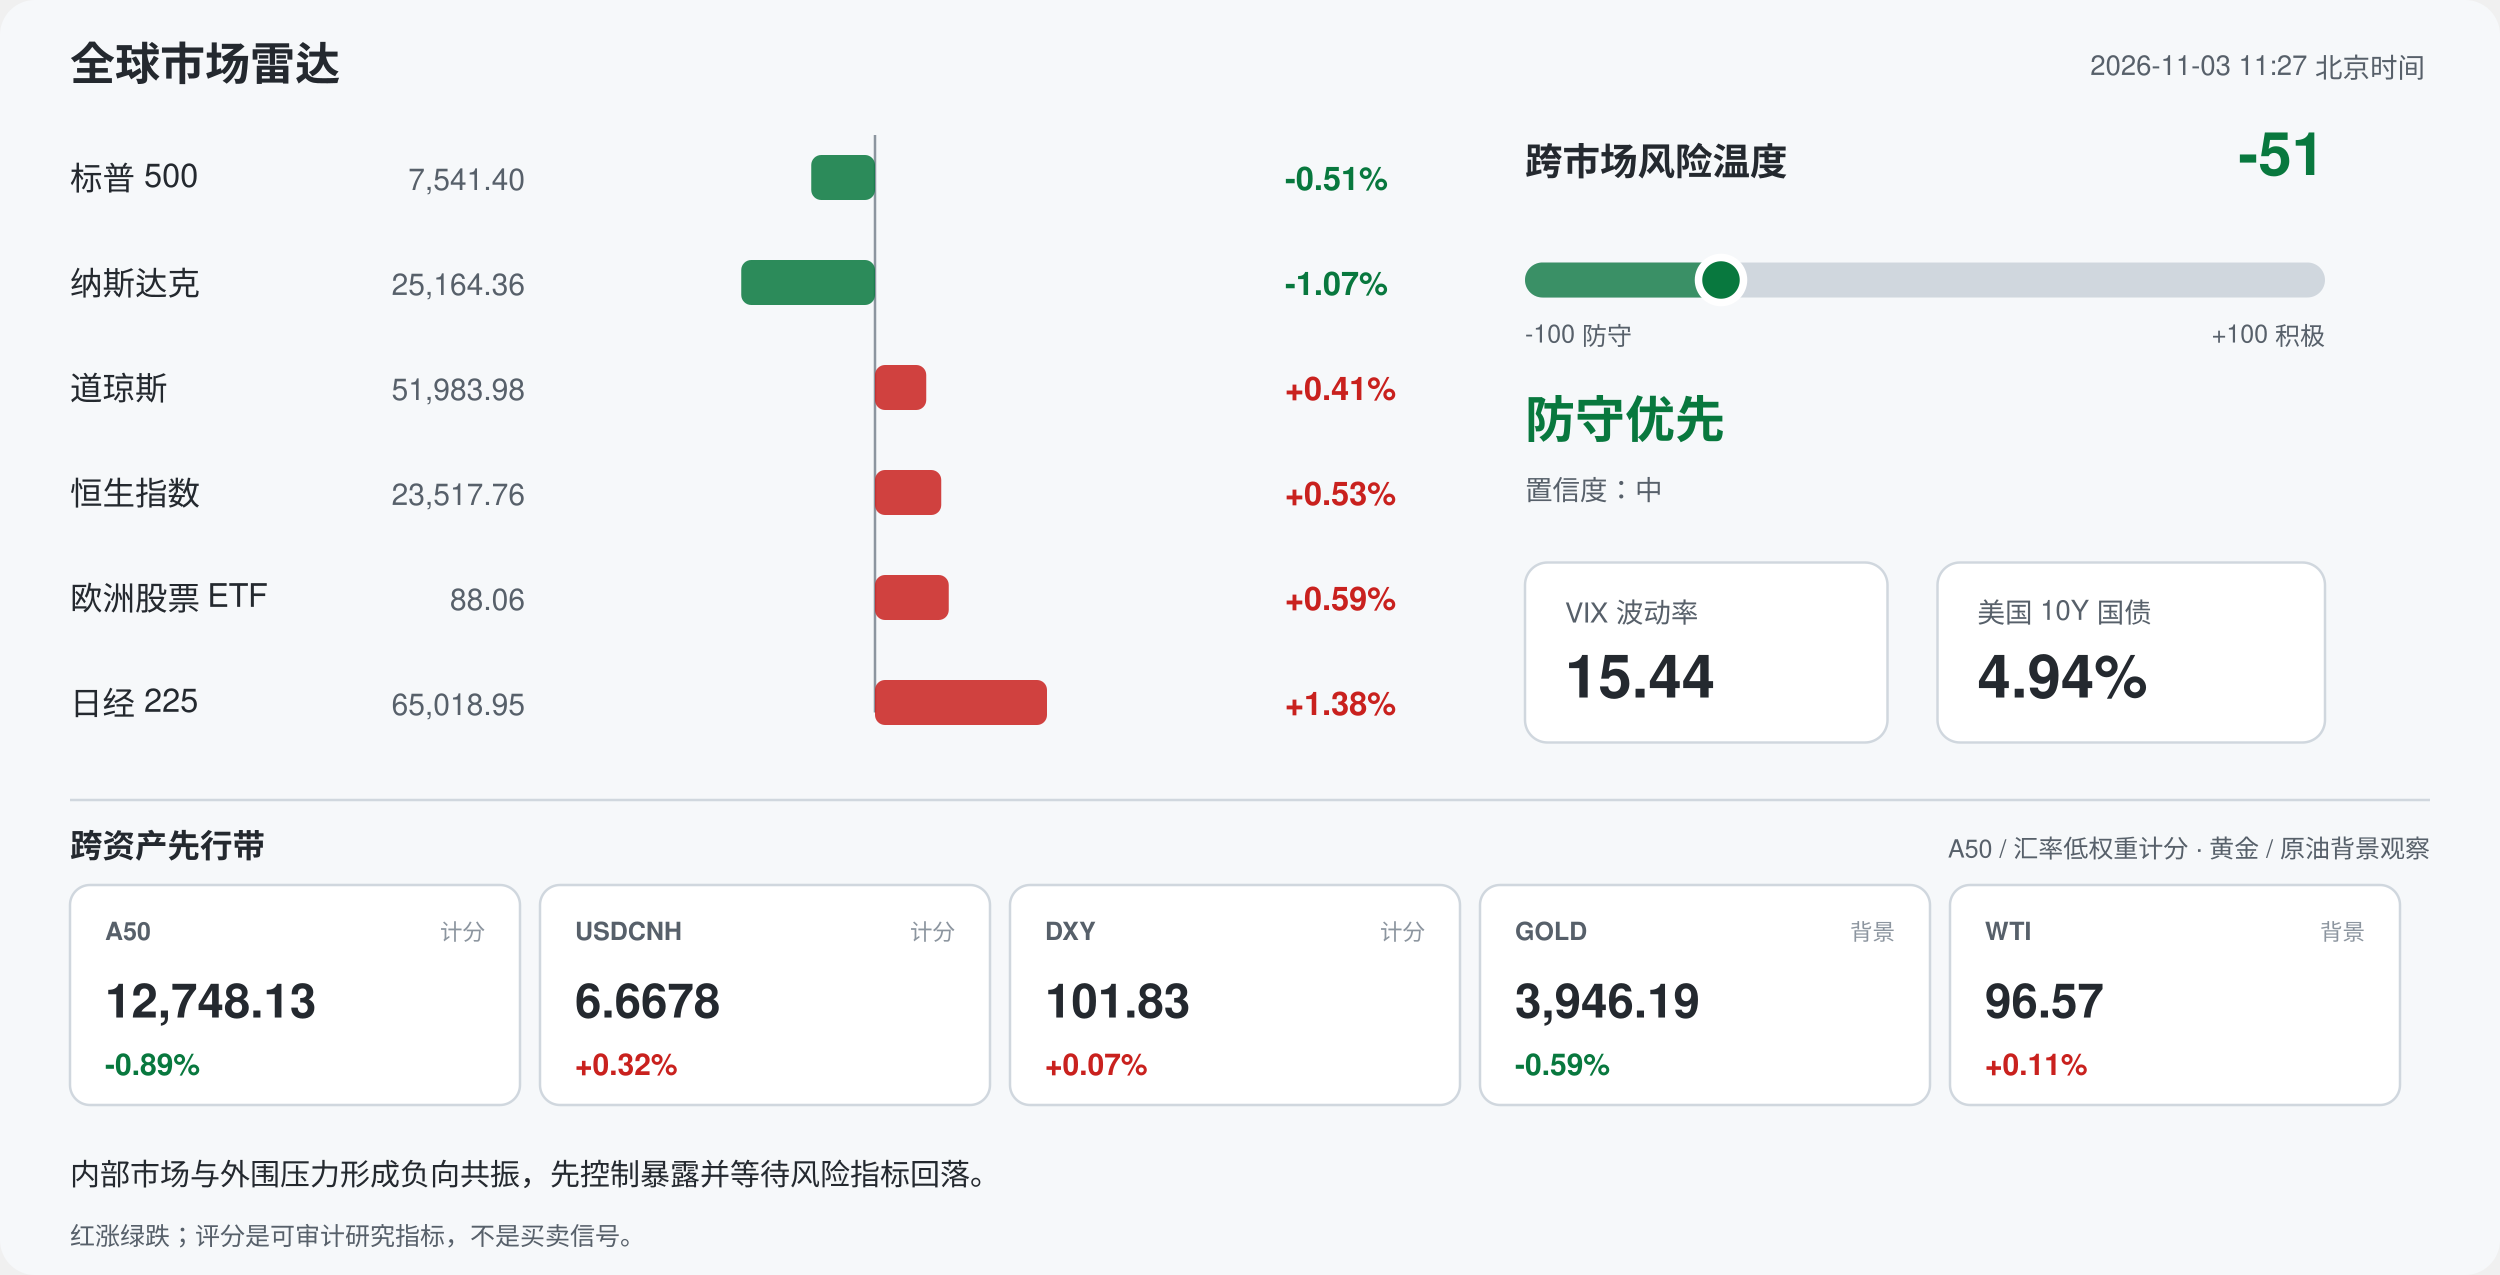
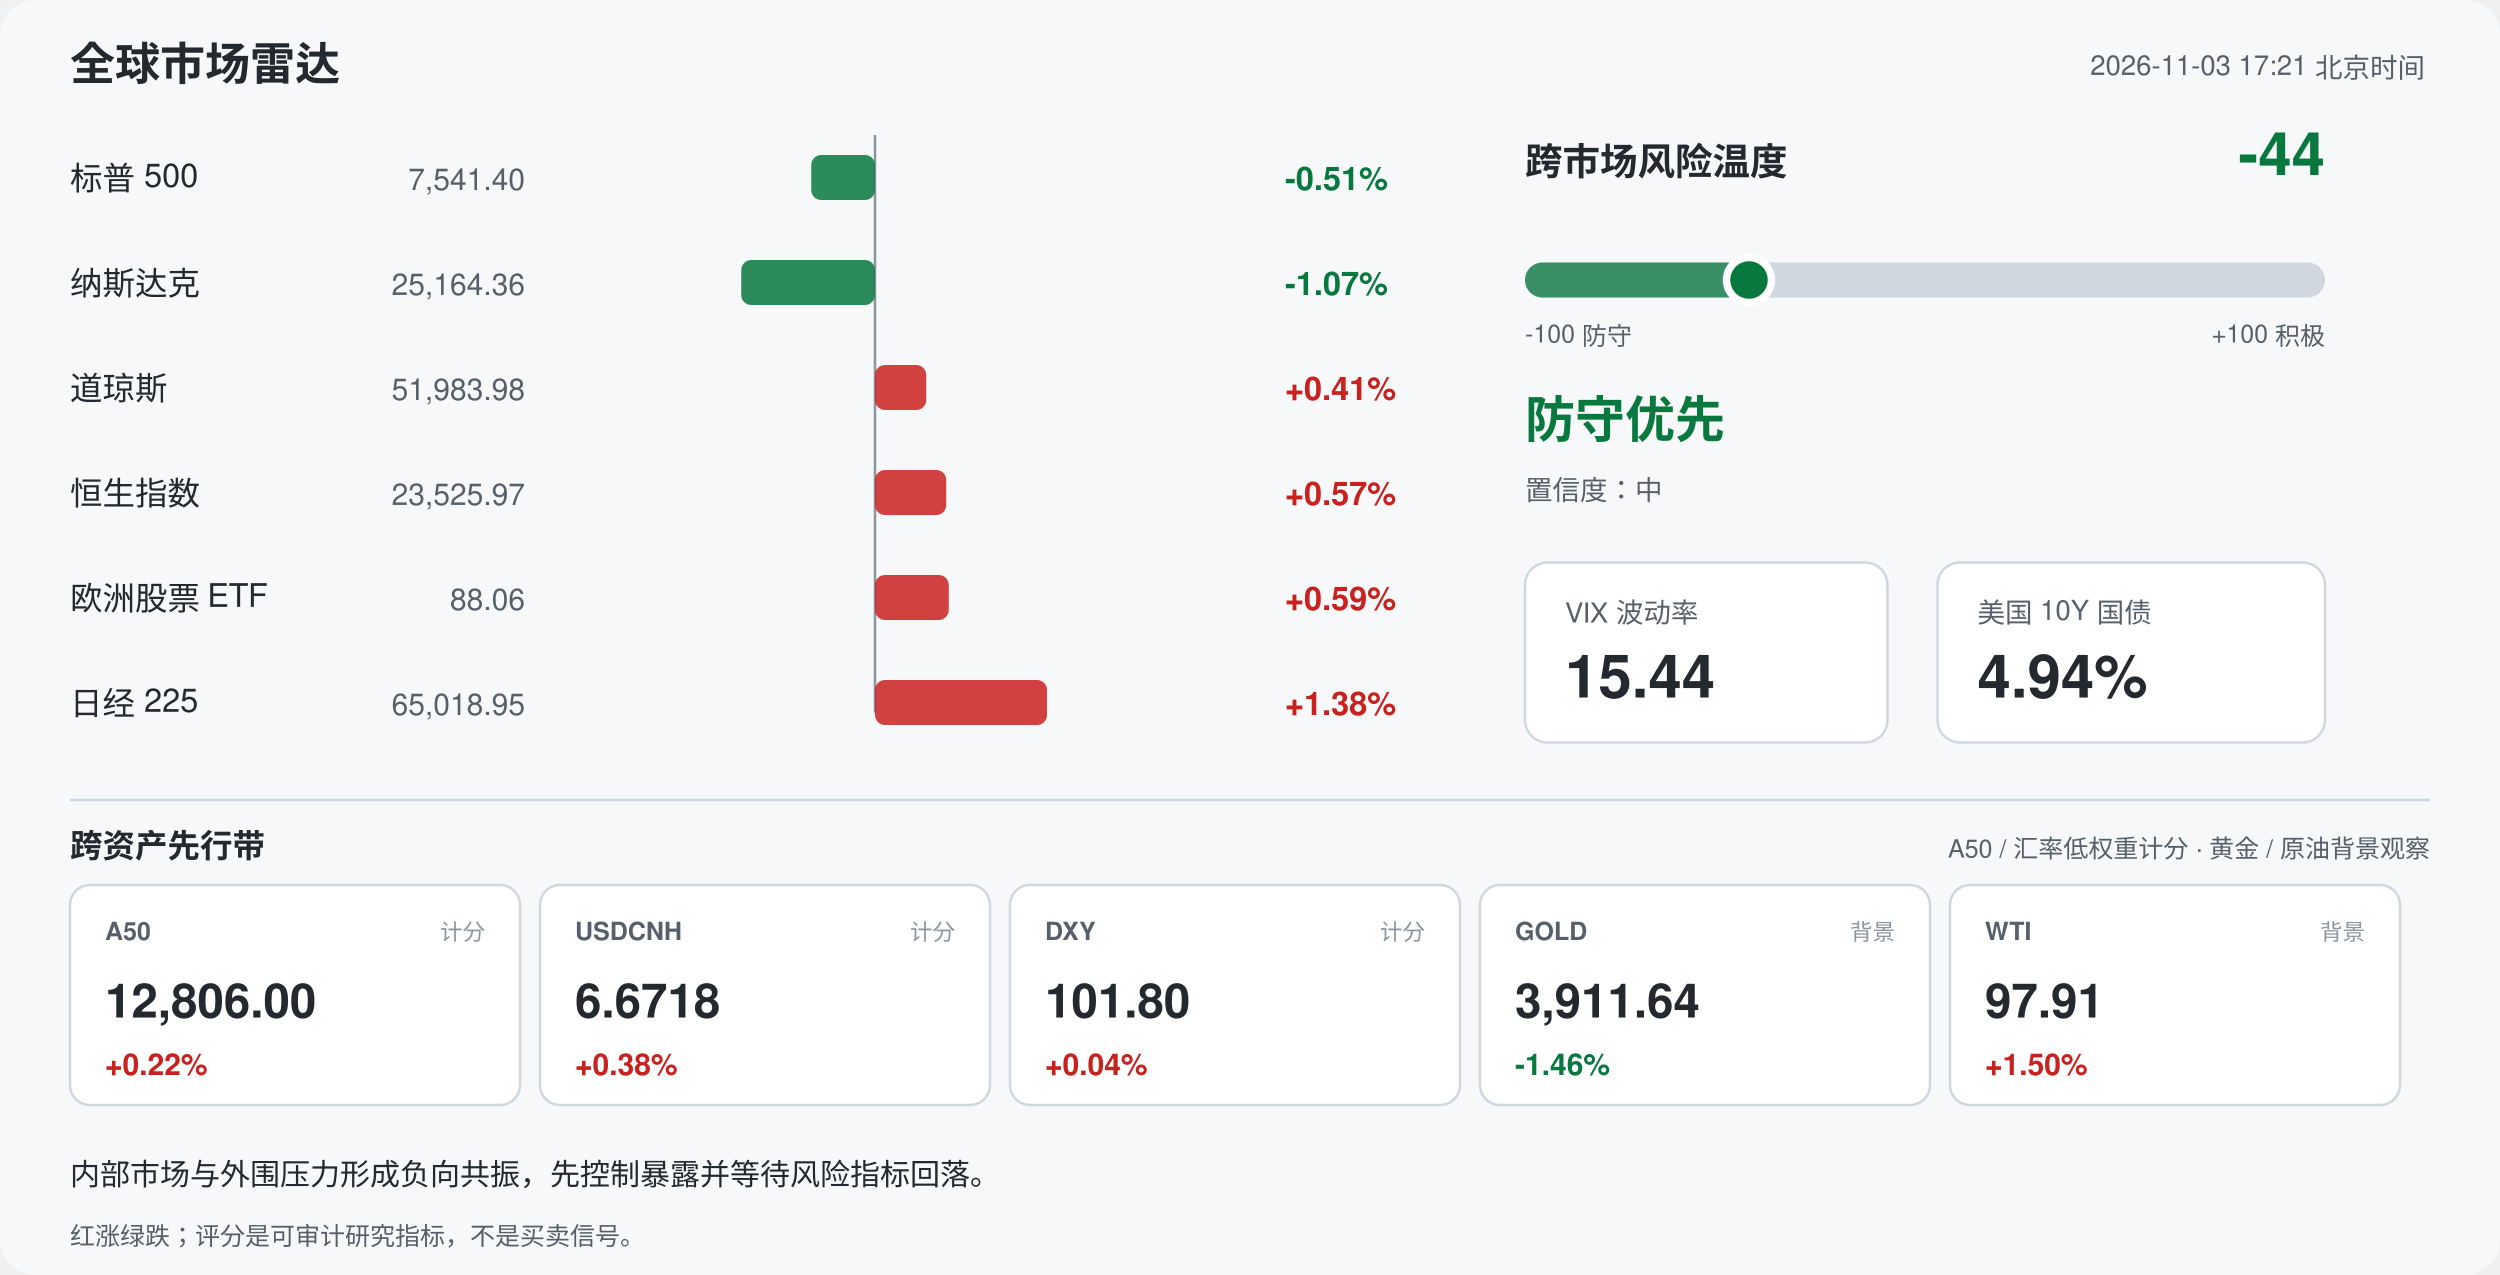
<svg xmlns="http://www.w3.org/2000/svg" width="1000" height="510" viewBox="0 0 1000 510" font-family="-apple-system,Segoe UI,Helvetica,Arial,sans-serif">
  <rect width="1000" height="510" rx="14" fill="#f6f8fa" />
  <text x="28" y="32" font-size="18" font-weight="700" fill="#24292f">全球市场雷达</text>
-   <text x="970" y="30" font-size="11" fill="#57606a" text-anchor="end">2026-11-03 11:27 北京时间</text>
+   <text x="970" y="30" font-size="11" fill="#57606a" text-anchor="end">2026-11-03 17:21 北京时间</text>
  <line x1="350" y1="54" x2="350" y2="285" stroke="#8c959f" stroke-width="1" />
  <text x="28" y="76" font-size="13" fill="#24292f">标普 500</text>
  <text x="210" y="76" font-size="12" fill="#57606a" text-anchor="end">7,541.40</text>
  <rect x="324.5" y="62" width="25.5" height="18" rx="4" fill="#08783e" opacity="0.85" />
  <text x="514" y="76" font-size="13" font-weight="600" fill="#08783e">-0.51%</text>
  <text x="28" y="118" font-size="13" fill="#24292f">纳斯达克</text>
  <text x="210" y="118" font-size="12" fill="#57606a" text-anchor="end">25,164.36</text>
  <rect x="296.5" y="104" width="53.5" height="18" rx="4" fill="#08783e" opacity="0.85" />
  <text x="514" y="118" font-size="13" font-weight="600" fill="#08783e">-1.07%</text>
  <text x="28" y="160" font-size="13" fill="#24292f">道琼斯</text>
  <text x="210" y="160" font-size="12" fill="#57606a" text-anchor="end">51,983.98</text>
  <rect x="350.0" y="146" width="20.5" height="18" rx="4" fill="#c9211e" opacity="0.85" />
  <text x="514" y="160" font-size="13" font-weight="600" fill="#c9211e">+0.41%</text>
  <text x="28" y="202" font-size="13" fill="#24292f">恒生指数</text>
-   <text x="210" y="202" font-size="12" fill="#57606a" text-anchor="end">23,517.76</text>
-   <rect x="350.0" y="188" width="26.5" height="18" rx="4" fill="#c9211e" opacity="0.85" />
-   <text x="514" y="202" font-size="13" font-weight="600" fill="#c9211e">+0.53%</text>
+   <text x="210" y="202" font-size="12" fill="#57606a" text-anchor="end">23,525.97</text>
+   <rect x="350.0" y="188" width="28.5" height="18" rx="4" fill="#c9211e" opacity="0.85" />
+   <text x="514" y="202" font-size="13" font-weight="600" fill="#c9211e">+0.57%</text>
  <text x="28" y="244" font-size="13" fill="#24292f">欧洲股票 ETF</text>
  <text x="210" y="244" font-size="12" fill="#57606a" text-anchor="end">88.06</text>
  <rect x="350.0" y="230" width="29.5" height="18" rx="4" fill="#c9211e" opacity="0.85" />
  <text x="514" y="244" font-size="13" font-weight="600" fill="#c9211e">+0.59%</text>
  <text x="28" y="286" font-size="13" fill="#24292f">日经 225</text>
  <text x="210" y="286" font-size="12" fill="#57606a" text-anchor="end">65,018.95</text>
  <rect x="350.0" y="272" width="68.8" height="18" rx="4" fill="#c9211e" opacity="0.85" />
  <text x="514" y="286" font-size="13" font-weight="600" fill="#c9211e">+1.38%</text>
  <text x="610" y="70" font-size="15" font-weight="700" fill="#24292f">跨市场风险温度</text>
-   <text x="930" y="70" font-size="24" font-weight="700" fill="#08783e" text-anchor="end">-51</text>
+   <text x="930" y="70" font-size="24" font-weight="700" fill="#08783e" text-anchor="end">-44</text>
  <rect x="610" y="105" width="320" height="14" rx="7" fill="#d0d7de" />
-   <rect x="610" y="105" width="78.4" height="14" rx="7" fill="#08783e" opacity="0.75" />
-   <circle cx="688.4" cy="112" r="9" fill="#08783e" stroke="#ffffff" stroke-width="3" />
+   <rect x="610" y="105" width="89.6" height="14" rx="7" fill="#08783e" opacity="0.75" />
+   <circle cx="699.6" cy="112" r="9" fill="#08783e" stroke="#ffffff" stroke-width="3" />
  <text x="610" y="137" font-size="10" fill="#57606a">-100 防守</text>
  <text x="930" y="137" font-size="10" fill="#57606a" text-anchor="end">+100 积极</text>
  <text x="610" y="175" font-size="20" font-weight="700" fill="#08783e">防守优先</text>
  <text x="610" y="200" font-size="11" fill="#57606a">置信度：中</text>
  <rect x="610" y="225" width="145" height="72" rx="9" fill="#ffffff" stroke="#d0d7de" />
  <text x="626" y="249" font-size="11" fill="#57606a">VIX 波动率</text>
  <text x="626" y="279" font-size="24" font-weight="700" fill="#24292f">15.44</text>
  <rect x="775" y="225" width="155" height="72" rx="9" fill="#ffffff" stroke="#d0d7de" />
  <text x="791" y="249" font-size="11" fill="#57606a">美国 10Y 国债</text>
  <text x="791" y="279" font-size="24" font-weight="700" fill="#24292f">4.94%</text>
  <line x1="28" y1="320" x2="972" y2="320" stroke="#d0d7de" />
  <text x="28" y="343" font-size="13" font-weight="700" fill="#24292f">跨资产先行带</text>
  <text x="972" y="343" font-size="10" fill="#57606a" text-anchor="end">A50 / 汇率低权重计分 · 黄金 / 原油背景观察</text>
  <rect x="28" y="354" width="180" height="88" rx="8" fill="#ffffff" stroke="#d0d7de" />
  <text x="42" y="376" font-size="10" font-weight="700" fill="#57606a">A50</text>
  <text x="194" y="376" font-size="9" fill="#8c959f" text-anchor="end">计分</text>
-   <text x="42" y="407" font-size="19" font-weight="700" fill="#24292f">12,748.13</text>
-   <text x="42" y="430" font-size="12" font-weight="700" fill="#08783e">-0.89%</text>
+   <text x="42" y="407" font-size="19" font-weight="700" fill="#24292f">12,806.00</text>
+   <text x="42" y="430" font-size="12" font-weight="700" fill="#c9211e">+0.22%</text>
  <rect x="216" y="354" width="180" height="88" rx="8" fill="#ffffff" stroke="#d0d7de" />
  <text x="230" y="376" font-size="10" font-weight="700" fill="#57606a">USDCNH</text>
  <text x="382" y="376" font-size="9" fill="#8c959f" text-anchor="end">计分</text>
-   <text x="230" y="407" font-size="19" font-weight="700" fill="#24292f">6.6678</text>
-   <text x="230" y="430" font-size="12" font-weight="700" fill="#c9211e">+0.32%</text>
+   <text x="230" y="407" font-size="19" font-weight="700" fill="#24292f">6.6718</text>
+   <text x="230" y="430" font-size="12" font-weight="700" fill="#c9211e">+0.38%</text>
  <rect x="404" y="354" width="180" height="88" rx="8" fill="#ffffff" stroke="#d0d7de" />
  <text x="418" y="376" font-size="10" font-weight="700" fill="#57606a">DXY</text>
  <text x="570" y="376" font-size="9" fill="#8c959f" text-anchor="end">计分</text>
-   <text x="418" y="407" font-size="19" font-weight="700" fill="#24292f">101.83</text>
-   <text x="418" y="430" font-size="12" font-weight="700" fill="#c9211e">+0.07%</text>
+   <text x="418" y="407" font-size="19" font-weight="700" fill="#24292f">101.80</text>
+   <text x="418" y="430" font-size="12" font-weight="700" fill="#c9211e">+0.04%</text>
  <rect x="592" y="354" width="180" height="88" rx="8" fill="#ffffff" stroke="#d0d7de" />
  <text x="606" y="376" font-size="10" font-weight="700" fill="#57606a">GOLD</text>
  <text x="758" y="376" font-size="9" fill="#8c959f" text-anchor="end">背景</text>
-   <text x="606" y="407" font-size="19" font-weight="700" fill="#24292f">3,946.19</text>
-   <text x="606" y="430" font-size="12" font-weight="700" fill="#08783e">-0.59%</text>
+   <text x="606" y="407" font-size="19" font-weight="700" fill="#24292f">3,911.64</text>
+   <text x="606" y="430" font-size="12" font-weight="700" fill="#08783e">-1.46%</text>
  <rect x="780" y="354" width="180" height="88" rx="8" fill="#ffffff" stroke="#d0d7de" />
  <text x="794" y="376" font-size="10" font-weight="700" fill="#57606a">WTI</text>
  <text x="946" y="376" font-size="9" fill="#8c959f" text-anchor="end">背景</text>
-   <text x="794" y="407" font-size="19" font-weight="700" fill="#24292f">96.57</text>
-   <text x="794" y="430" font-size="12" font-weight="700" fill="#c9211e">+0.11%</text>
+   <text x="794" y="407" font-size="19" font-weight="700" fill="#24292f">97.91</text>
+   <text x="794" y="430" font-size="12" font-weight="700" fill="#c9211e">+1.50%</text>
  <text x="28" y="474" font-size="12" fill="#24292f">内部市场与外围压力形成负向共振，先控制暴露并等待风险指标回落。</text>
  <text x="28" y="498" font-size="10" fill="#57606a">红涨绿跌；评分是可审计研究指标，不是买卖信号。</text>
</svg>
